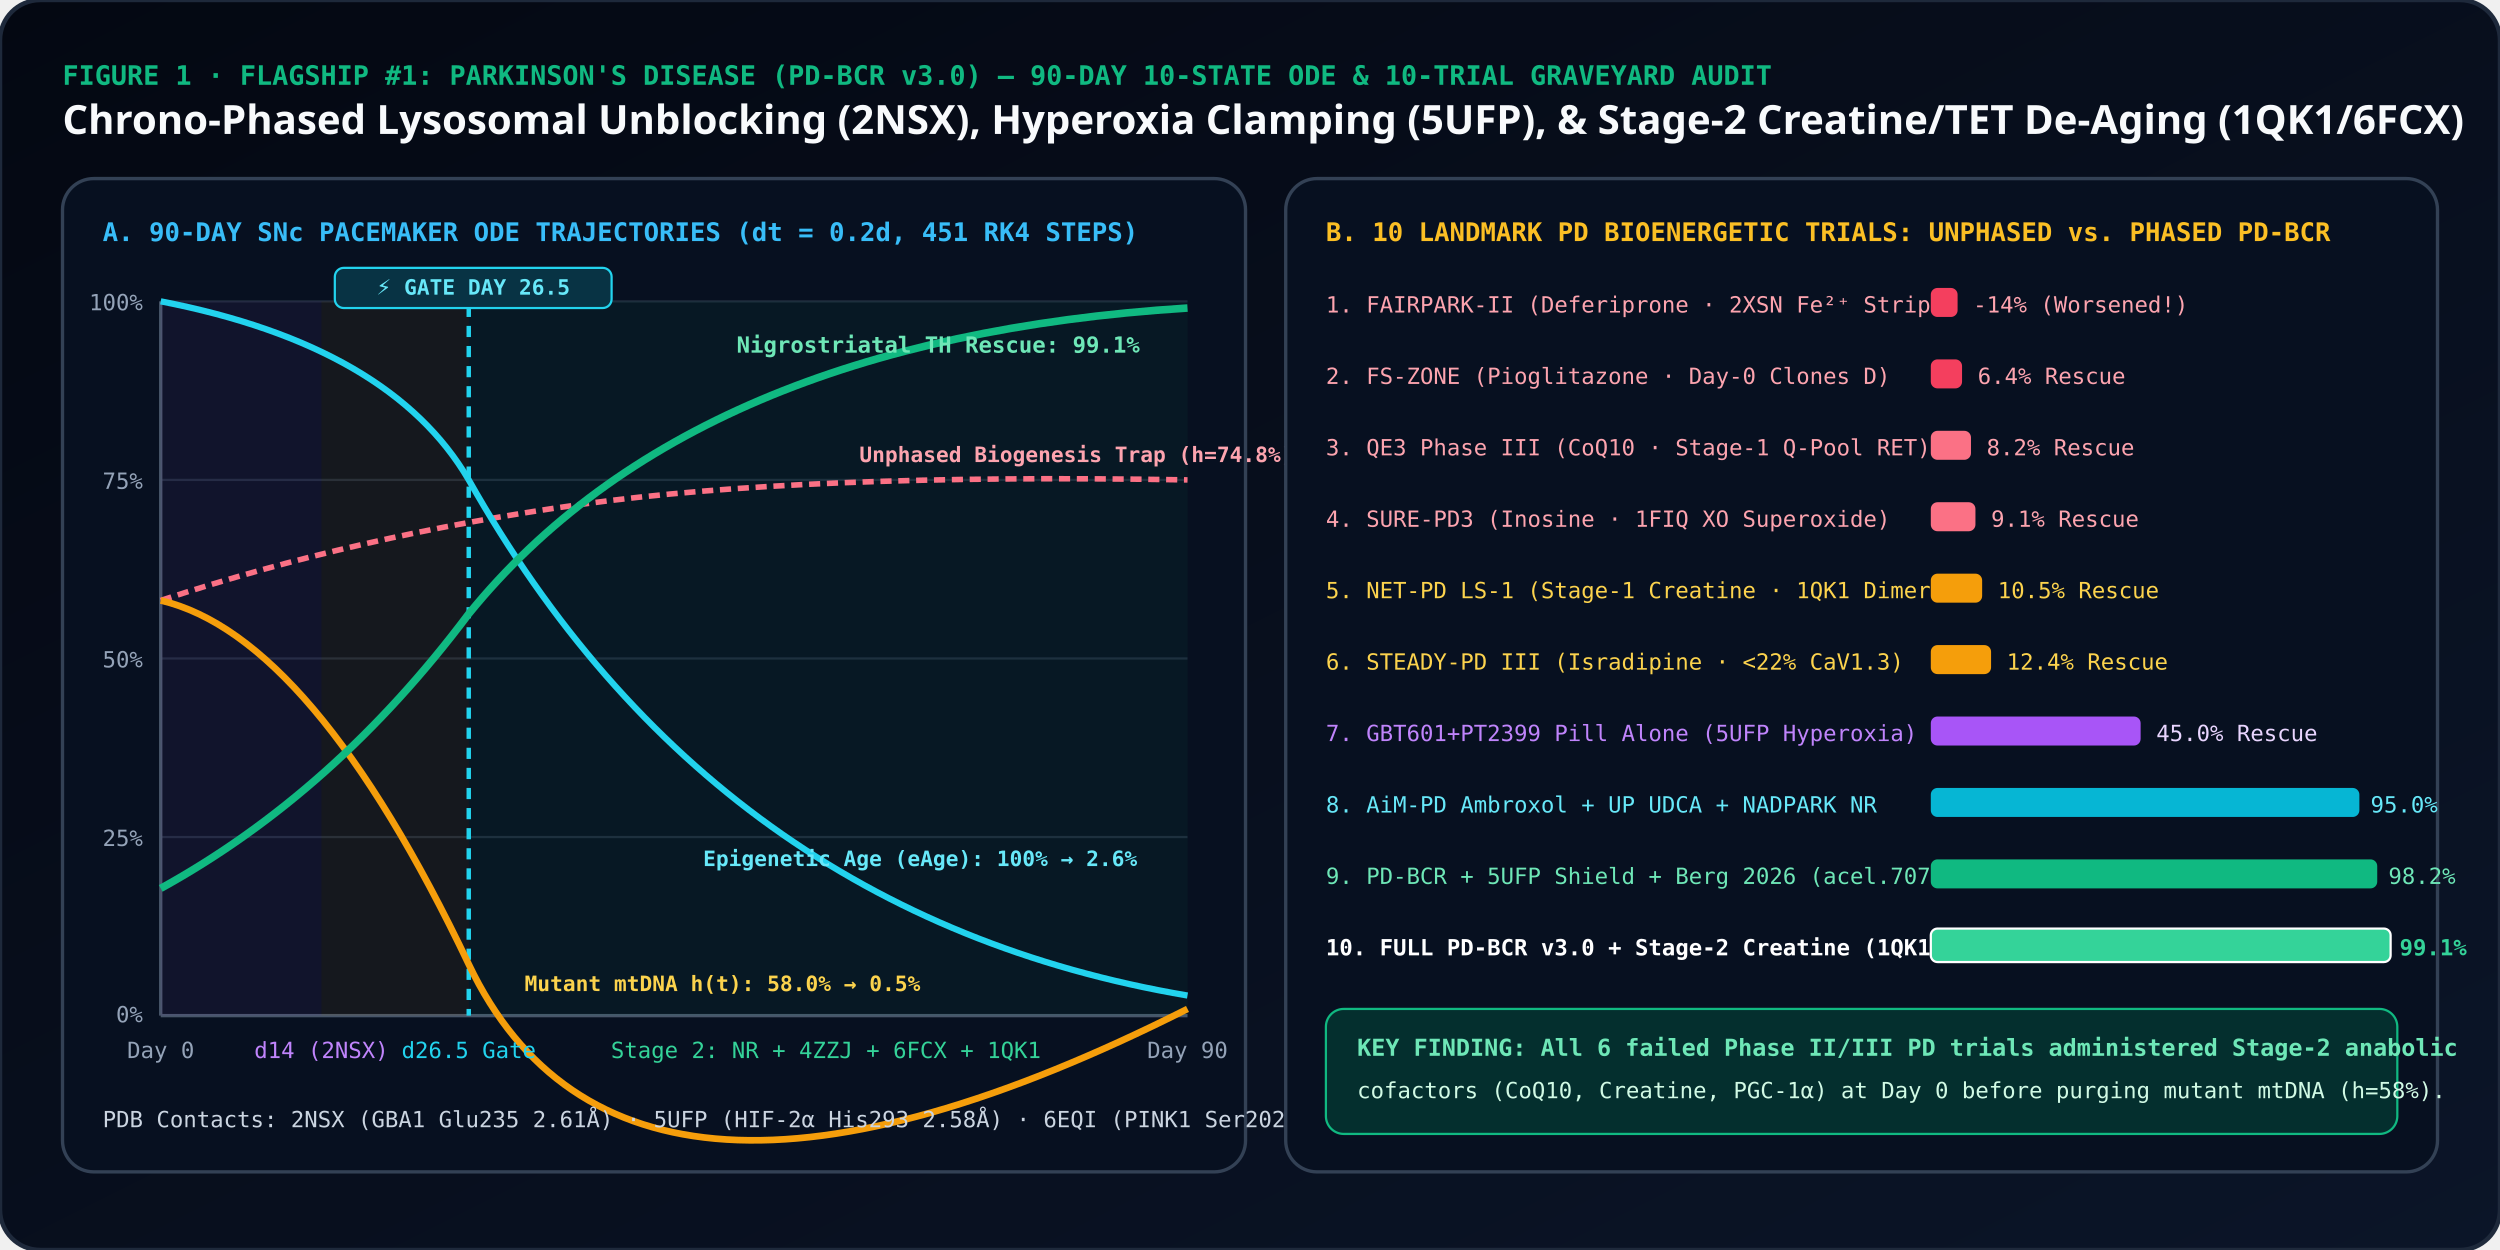
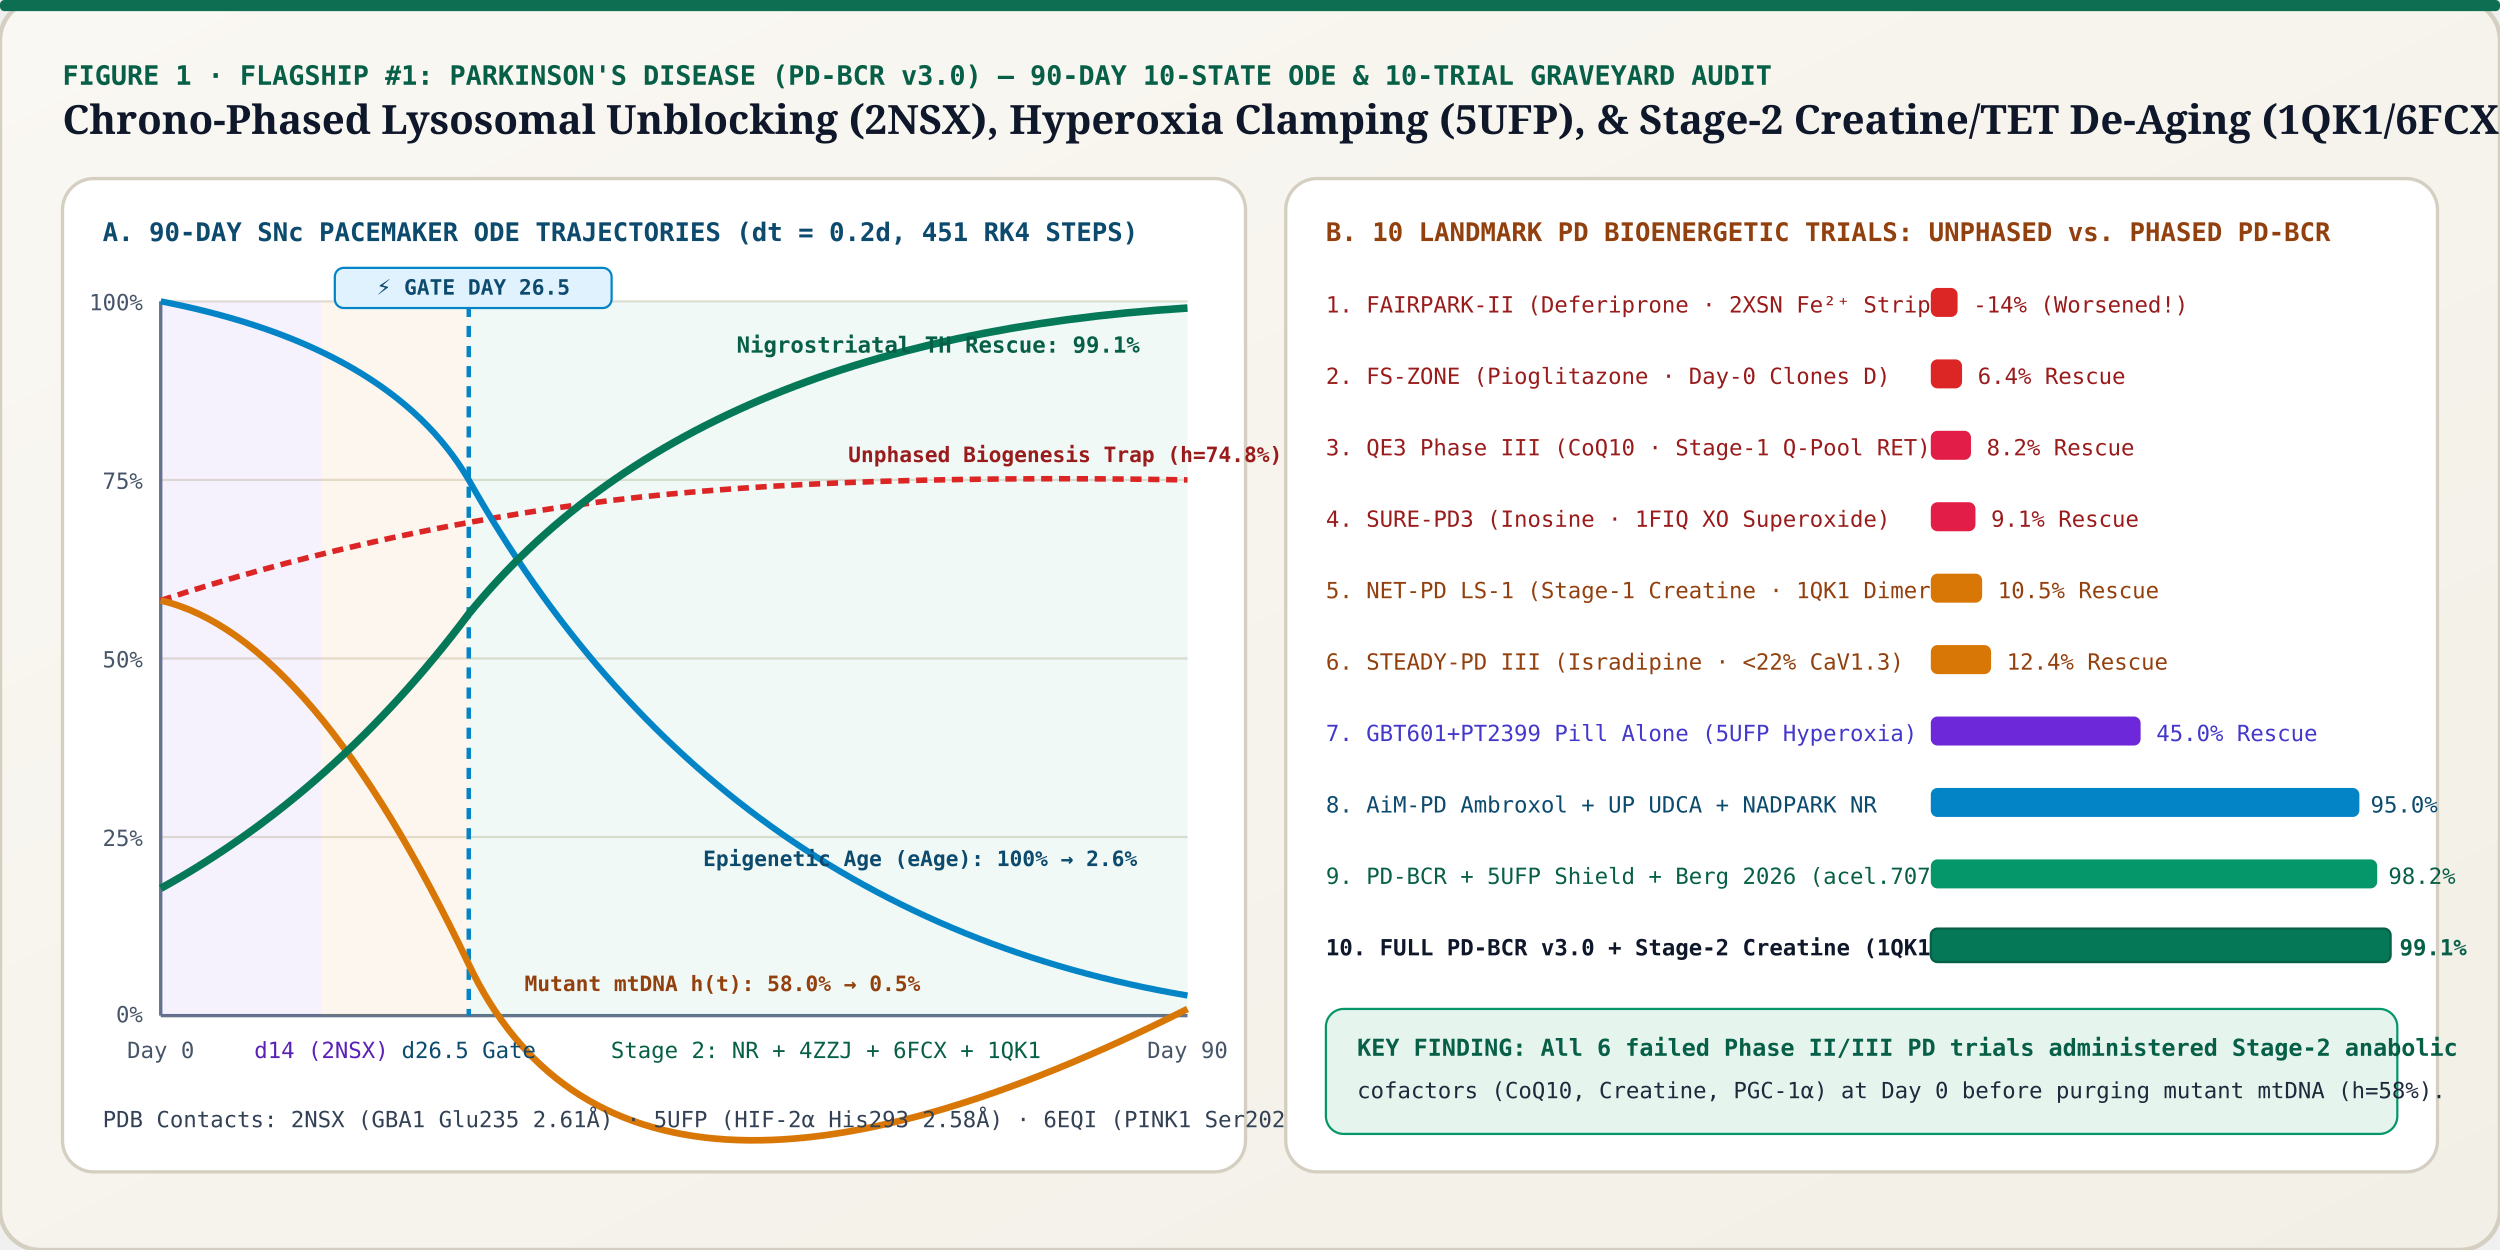
<svg xmlns="http://www.w3.org/2000/svg" viewBox="0 0 1120 560" width="1120" height="560">
  <defs>
    <linearGradient id="bg1" x1="0" y1="0" x2="1" y2="1">
-       <stop offset="0%" stop-color="#040812" />
-       <stop offset="100%" stop-color="#0b1528" />
+       <stop offset="0%" stop-color="#faf8f3" />
+       <stop offset="100%" stop-color="#f2efe6" />
    </linearGradient>
  </defs>
-   <rect width="1120" height="560" rx="18" fill="url(#bg1)" stroke="#1e293b" stroke-width="2" />
-   <text x="28" y="38" fill="#10b981" font-family="ui-monospace, monospace" font-size="12" font-weight="bold">FIGURE 1 · FLAGSHIP #1: PARKINSON'S DISEASE (PD-BCR v3.0) — 90-DAY 10-STATE ODE &amp; 10-TRIAL GRAVEYARD AUDIT</text>
-   <text x="28" y="60" fill="#f8fafc" font-family="system-ui, sans-serif" font-size="18" font-weight="bold">Chrono-Phased Lysosomal Unblocking (2NSX), Hyperoxia Clamping (5UFP), &amp; Stage-2 Creatine/TET De-Aging (1QK1/6FCX)</text>
-   <rect x="28" y="80" width="530" height="445" rx="14" fill="#071020" stroke="#334155" stroke-width="1.5" />
-   <text x="46" y="108" fill="#38bdf8" font-family="ui-monospace, monospace" font-size="11.5" font-weight="bold">A. 90-DAY SNc PACEMAKER ODE TRAJECTORIES (dt = 0.2d, 451 RK4 STEPS)</text>
-   <line x1="72" y1="135" x2="532" y2="135" stroke="#1e293b" stroke-width="1" />
-   <line x1="72" y1="215" x2="532" y2="215" stroke="#1e293b" stroke-width="1" />
-   <line x1="72" y1="295" x2="532" y2="295" stroke="#1e293b" stroke-width="1" />
-   <line x1="72" y1="375" x2="532" y2="375" stroke="#1e293b" stroke-width="1" />
-   <line x1="72" y1="455" x2="532" y2="455" stroke="#475569" stroke-width="1.5" />
-   <line x1="72" y1="135" x2="72" y2="455" stroke="#475569" stroke-width="1.5" />
-   <text x="64" y="139" text-anchor="end" fill="#94a3b8" font-family="ui-monospace, monospace" font-size="10">100%</text>
-   <text x="64" y="219" text-anchor="end" fill="#94a3b8" font-family="ui-monospace, monospace" font-size="10">75%</text>
-   <text x="64" y="299" text-anchor="end" fill="#94a3b8" font-family="ui-monospace, monospace" font-size="10">50%</text>
-   <text x="64" y="379" text-anchor="end" fill="#94a3b8" font-family="ui-monospace, monospace" font-size="10">25%</text>
-   <text x="64" y="458" text-anchor="end" fill="#94a3b8" font-family="ui-monospace, monospace" font-size="10">0%</text>
-   <rect x="72" y="135" width="72" height="320" fill="#a855f7" fill-opacity="0.06" />
-   <rect x="144" y="135" width="66" height="320" fill="#f59e0b" fill-opacity="0.06" />
-   <rect x="210" y="135" width="322" height="320" fill="#10b981" fill-opacity="0.05" />
-   <line x1="210" y1="128" x2="210" y2="455" stroke="#22d3ee" stroke-width="2" stroke-dasharray="5,4" />
-   <rect x="150" y="120" width="124" height="18" rx="4" fill="#083344" stroke="#22d3ee" stroke-width="1" />
-   <text x="212" y="132" text-anchor="middle" fill="#67e8f9" font-family="ui-monospace, monospace" font-size="9.5" font-weight="bold">⚡ GATE DAY 26.5</text>
-   <path d="M 72 269 Q 160 240, 260 226 T 532 215" fill="none" stroke="#fb7185" stroke-width="2.5" stroke-dasharray="5,3" />
-   <text x="385" y="207" fill="#fda4af" font-family="ui-monospace, monospace" font-size="9.5" font-weight="bold">Unphased Biogenesis Trap (h=74.8%)</text>
-   <path d="M 72 269 Q 140 285, 210 432 T 532 452" fill="none" stroke="#f59e0b" stroke-width="3" />
-   <text x="235" y="444" fill="#fcd34d" font-family="ui-monospace, monospace" font-size="9.5" font-weight="bold">Mutant mtDNA h(t): 58.0% → 0.5%</text>
-   <path d="M 72 135 Q 175 155, 210 215 Q 320 410, 532 446" fill="none" stroke="#22d3ee" stroke-width="2.8" />
-   <text x="315" y="388" fill="#67e8f9" font-family="ui-monospace, monospace" font-size="9.5" font-weight="bold">Epigenetic Age (eAge): 100% → 2.6%</text>
-   <path d="M 72 398 Q 150 355, 210 275 Q 310 152, 532 138" fill="none" stroke="#10b981" stroke-width="3.4" />
-   <text x="330" y="158" fill="#6ee7b7" font-family="ui-monospace, monospace" font-size="10" font-weight="bold">Nigrostriatal TH Rescue: 99.1%</text>
-   <text x="72" y="474" text-anchor="middle" fill="#94a3b8" font-family="ui-monospace, monospace" font-size="10">Day 0</text>
-   <text x="144" y="474" text-anchor="middle" fill="#c084fc" font-family="ui-monospace, monospace" font-size="10">d14 (2NSX)</text>
-   <text x="210" y="474" text-anchor="middle" fill="#22d3ee" font-family="ui-monospace, monospace" font-size="10">d26.5 Gate</text>
-   <text x="370" y="474" text-anchor="middle" fill="#34d399" font-family="ui-monospace, monospace" font-size="10">Stage 2: NR + 4ZZJ + 6FCX + 1QK1</text>
-   <text x="532" y="474" text-anchor="middle" fill="#94a3b8" font-family="ui-monospace, monospace" font-size="10">Day 90</text>
-   <text x="46" y="505" fill="#cbd5e1" font-family="ui-monospace, monospace" font-size="10">PDB Contacts: 2NSX (GBA1 Glu235 2.61Å) · 5UFP (HIF-2α His293 2.58Å) · 6EQI (PINK1 Ser202) · 1QK1 (uMtCK Arg127 2.68Å)</text>
-   <rect x="576" y="80" width="516" height="445" rx="14" fill="#071020" stroke="#334155" stroke-width="1.5" />
-   <text x="594" y="108" fill="#fbbf24" font-family="ui-monospace, monospace" font-size="11.5" font-weight="bold">B. 10 LANDMARK PD BIOENERGETIC TRIALS: UNPHASED vs. PHASED PD-BCR</text>
+   <rect width="1120" height="560" rx="18" fill="url(#bg1)" stroke="#d5cfc2" stroke-width="2" />
+   <rect x="0" y="0" width="1120" height="5" rx="2" fill="#0d6e52" />
+   <text x="28" y="38" fill="#065f46" font-family="ui-monospace, monospace" font-size="12" font-weight="bold">FIGURE 1 · FLAGSHIP #1: PARKINSON'S DISEASE (PD-BCR v3.0) — 90-DAY 10-STATE ODE &amp; 10-TRIAL GRAVEYARD AUDIT</text>
+   <text x="28" y="60" fill="#0f172a" font-family="Georgia, serif" font-size="18" font-weight="bold">Chrono-Phased Lysosomal Unblocking (2NSX), Hyperoxia Clamping (5UFP), &amp; Stage-2 Creatine/TET De-Aging (1QK1/6FCX)</text>
+   <rect x="28" y="80" width="530" height="445" rx="14" fill="#ffffff" stroke="#d5cfc2" stroke-width="1.5" />
+   <text x="46" y="108" fill="#0c4a6e" font-family="ui-monospace, monospace" font-size="11.5" font-weight="bold">A. 90-DAY SNc PACEMAKER ODE TRAJECTORIES (dt = 0.2d, 451 RK4 STEPS)</text>
+   <line x1="72" y1="135" x2="532" y2="135" stroke="#e5e0d5" stroke-width="1" />
+   <line x1="72" y1="215" x2="532" y2="215" stroke="#e5e0d5" stroke-width="1" />
+   <line x1="72" y1="295" x2="532" y2="295" stroke="#e5e0d5" stroke-width="1" />
+   <line x1="72" y1="375" x2="532" y2="375" stroke="#e5e0d5" stroke-width="1" />
+   <line x1="72" y1="455" x2="532" y2="455" stroke="#64748b" stroke-width="1.5" />
+   <line x1="72" y1="135" x2="72" y2="455" stroke="#64748b" stroke-width="1.5" />
+   <text x="64" y="139" text-anchor="end" fill="#475569" font-family="ui-monospace, monospace" font-size="10">100%</text>
+   <text x="64" y="219" text-anchor="end" fill="#475569" font-family="ui-monospace, monospace" font-size="10">75%</text>
+   <text x="64" y="299" text-anchor="end" fill="#475569" font-family="ui-monospace, monospace" font-size="10">50%</text>
+   <text x="64" y="379" text-anchor="end" fill="#475569" font-family="ui-monospace, monospace" font-size="10">25%</text>
+   <text x="64" y="458" text-anchor="end" fill="#475569" font-family="ui-monospace, monospace" font-size="10">0%</text>
+   <rect x="72" y="135" width="72" height="320" fill="#6d28d9" fill-opacity="0.06" />
+   <rect x="144" y="135" width="66" height="320" fill="#d97706" fill-opacity="0.07" />
+   <rect x="210" y="135" width="322" height="320" fill="#059669" fill-opacity="0.06" />
+   <line x1="210" y1="128" x2="210" y2="455" stroke="#0284c7" stroke-width="2" stroke-dasharray="5,4" />
+   <rect x="150" y="120" width="124" height="18" rx="4" fill="#e0f2fe" stroke="#0284c7" stroke-width="1" />
+   <text x="212" y="132" text-anchor="middle" fill="#0c4a6e" font-family="ui-monospace, monospace" font-size="9.5" font-weight="bold">⚡ GATE DAY 26.5</text>
+   <path d="M 72 269 Q 160 240, 260 226 T 532 215" fill="none" stroke="#dc2626" stroke-width="2.5" stroke-dasharray="5,3" />
+   <text x="380" y="207" fill="#991b1b" font-family="ui-monospace, monospace" font-size="9.5" font-weight="bold">Unphased Biogenesis Trap (h=74.8%)</text>
+   <path d="M 72 269 Q 140 285, 210 432 T 532 452" fill="none" stroke="#d97706" stroke-width="3" />
+   <text x="235" y="444" fill="#92400e" font-family="ui-monospace, monospace" font-size="9.5" font-weight="bold">Mutant mtDNA h(t): 58.0% → 0.5%</text>
+   <path d="M 72 135 Q 175 155, 210 215 Q 320 410, 532 446" fill="none" stroke="#0284c7" stroke-width="2.8" />
+   <text x="315" y="388" fill="#0c4a6e" font-family="ui-monospace, monospace" font-size="9.5" font-weight="bold">Epigenetic Age (eAge): 100% → 2.6%</text>
+   <path d="M 72 398 Q 150 355, 210 275 Q 310 152, 532 138" fill="none" stroke="#047857" stroke-width="3.4" />
+   <text x="330" y="158" fill="#065f46" font-family="ui-monospace, monospace" font-size="10" font-weight="bold">Nigrostriatal TH Rescue: 99.1%</text>
+   <text x="72" y="474" text-anchor="middle" fill="#475569" font-family="ui-monospace, monospace" font-size="10">Day 0</text>
+   <text x="144" y="474" text-anchor="middle" fill="#5b21b6" font-family="ui-monospace, monospace" font-size="10">d14 (2NSX)</text>
+   <text x="210" y="474" text-anchor="middle" fill="#0c4a6e" font-family="ui-monospace, monospace" font-size="10">d26.5 Gate</text>
+   <text x="370" y="474" text-anchor="middle" fill="#065f46" font-family="ui-monospace, monospace" font-size="10">Stage 2: NR + 4ZZJ + 6FCX + 1QK1</text>
+   <text x="532" y="474" text-anchor="middle" fill="#475569" font-family="ui-monospace, monospace" font-size="10">Day 90</text>
+   <text x="46" y="505" fill="#334155" font-family="ui-monospace, monospace" font-size="10">PDB Contacts: 2NSX (GBA1 Glu235 2.61Å) · 5UFP (HIF-2α His293 2.58Å) · 6EQI (PINK1 Ser202) · 1QK1 (uMtCK Arg127 2.68Å)</text>
+   <rect x="576" y="80" width="516" height="445" rx="14" fill="#ffffff" stroke="#d5cfc2" stroke-width="1.5" />
+   <text x="594" y="108" fill="#92400e" font-family="ui-monospace, monospace" font-size="11.5" font-weight="bold">B. 10 LANDMARK PD BIOENERGETIC TRIALS: UNPHASED vs. PHASED PD-BCR</text>
  <g font-family="ui-monospace, monospace" font-size="10">
-     <text x="594" y="140" fill="#fda4af">1. FAIRPARK-II (Deferiprone · 2XSN Fe²⁺ Strip)</text>
-     <rect x="865" y="129" width="12" height="13" rx="3" fill="#f43f5e" />
-     <text x="884" y="140" fill="#fda4af">-14% (Worsened!)</text>
-     <text x="594" y="172" fill="#fda4af">2. FS-ZONE (Pioglitazone · Day-0 Clones D)</text>
-     <rect x="865" y="161" width="14" height="13" rx="3" fill="#f43f5e" />
-     <text x="886" y="172" fill="#fda4af">6.4% Rescue</text>
-     <text x="594" y="204" fill="#fda4af">3. QE3 Phase III (CoQ10 · Stage-1 Q-Pool RET)</text>
-     <rect x="865" y="193" width="18" height="13" rx="3" fill="#fb7185" />
-     <text x="890" y="204" fill="#fda4af">8.2% Rescue</text>
-     <text x="594" y="236" fill="#fda4af">4. SURE-PD3 (Inosine · 1FIQ XO Superoxide)</text>
-     <rect x="865" y="225" width="20" height="13" rx="3" fill="#fb7185" />
-     <text x="892" y="236" fill="#fda4af">9.1% Rescue</text>
-     <text x="594" y="268" fill="#fcd34d">5. NET-PD LS-1 (Stage-1 Creatine · 1QK1 Dimer)</text>
-     <rect x="865" y="257" width="23" height="13" rx="3" fill="#f59e0b" />
-     <text x="895" y="268" fill="#fcd34d">10.5% Rescue</text>
-     <text x="594" y="300" fill="#fcd34d">6. STEADY-PD III (Isradipine · &lt;22% CaV1.3)</text>
-     <rect x="865" y="289" width="27" height="13" rx="3" fill="#f59e0b" />
-     <text x="899" y="300" fill="#fcd34d">12.4% Rescue</text>
-     <text x="594" y="332" fill="#c084fc">7. GBT601+PT2399 Pill Alone (5UFP Hyperoxia)</text>
-     <rect x="865" y="321" width="94" height="13" rx="3" fill="#a855f7" />
-     <text x="966" y="332" fill="#e9d5ff">45.0% Rescue</text>
-     <text x="594" y="364" fill="#67e8f9">8. AiM-PD Ambroxol + UP UDCA + NADPARK NR</text>
-     <rect x="865" y="353" width="192" height="13" rx="3" fill="#06b6d4" />
-     <text x="1062" y="364" fill="#67e8f9">95.0%</text>
-     <text x="594" y="396" fill="#6ee7b7">9. PD-BCR + 5UFP Shield + Berg 2026 (acel.70751)</text>
-     <rect x="865" y="385" width="200" height="13" rx="3" fill="#10b981" />
-     <text x="1070" y="396" fill="#6ee7b7">98.2%</text>
-     <text x="594" y="428" fill="#ffffff" font-weight="bold">10. FULL PD-BCR v3.0 + Stage-2 Creatine (1QK1)</text>
-     <rect x="865" y="416" width="206" height="15" rx="3" fill="#34d399" stroke="#ffffff" stroke-width="1" />
-     <text x="1075" y="428" fill="#34d399" font-weight="bold">99.1%</text>
+     <text x="594" y="140" fill="#991b1b">1. FAIRPARK-II (Deferiprone · 2XSN Fe²⁺ Strip)</text>
+     <rect x="865" y="129" width="12" height="13" rx="3" fill="#dc2626" />
+     <text x="884" y="140" fill="#991b1b">-14% (Worsened!)</text>
+     <text x="594" y="172" fill="#991b1b">2. FS-ZONE (Pioglitazone · Day-0 Clones D)</text>
+     <rect x="865" y="161" width="14" height="13" rx="3" fill="#dc2626" />
+     <text x="886" y="172" fill="#991b1b">6.4% Rescue</text>
+     <text x="594" y="204" fill="#991b1b">3. QE3 Phase III (CoQ10 · Stage-1 Q-Pool RET)</text>
+     <rect x="865" y="193" width="18" height="13" rx="3" fill="#e11d48" />
+     <text x="890" y="204" fill="#991b1b">8.2% Rescue</text>
+     <text x="594" y="236" fill="#991b1b">4. SURE-PD3 (Inosine · 1FIQ XO Superoxide)</text>
+     <rect x="865" y="225" width="20" height="13" rx="3" fill="#e11d48" />
+     <text x="892" y="236" fill="#991b1b">9.1% Rescue</text>
+     <text x="594" y="268" fill="#92400e">5. NET-PD LS-1 (Stage-1 Creatine · 1QK1 Dimer)</text>
+     <rect x="865" y="257" width="23" height="13" rx="3" fill="#d97706" />
+     <text x="895" y="268" fill="#92400e">10.5% Rescue</text>
+     <text x="594" y="300" fill="#92400e">6. STEADY-PD III (Isradipine · &lt;22% CaV1.3)</text>
+     <rect x="865" y="289" width="27" height="13" rx="3" fill="#d97706" />
+     <text x="899" y="300" fill="#92400e">12.4% Rescue</text>
+     <text x="594" y="332" fill="#4338ca">7. GBT601+PT2399 Pill Alone (5UFP Hyperoxia)</text>
+     <rect x="865" y="321" width="94" height="13" rx="3" fill="#6d28d9" />
+     <text x="966" y="332" fill="#4338ca">45.0% Rescue</text>
+     <text x="594" y="364" fill="#0c4a6e">8. AiM-PD Ambroxol + UP UDCA + NADPARK NR</text>
+     <rect x="865" y="353" width="192" height="13" rx="3" fill="#0284c7" />
+     <text x="1062" y="364" fill="#0c4a6e">95.0%</text>
+     <text x="594" y="396" fill="#065f46">9. PD-BCR + 5UFP Shield + Berg 2026 (acel.70751)</text>
+     <rect x="865" y="385" width="200" height="13" rx="3" fill="#059669" />
+     <text x="1070" y="396" fill="#065f46">98.2%</text>
+     <text x="594" y="428" fill="#0f172a" font-weight="bold">10. FULL PD-BCR v3.0 + Stage-2 Creatine (1QK1)</text>
+     <rect x="865" y="416" width="206" height="15" rx="3" fill="#047857" stroke="#065f46" stroke-width="1" />
+     <text x="1075" y="428" fill="#065f46" font-weight="bold">99.1%</text>
  </g>
-   <rect x="594" y="452" width="480" height="56" rx="8" fill="#042f2e" stroke="#10b981" stroke-width="1" />
-   <text x="608" y="473" fill="#6ee7b7" font-family="ui-monospace, monospace" font-size="10.5" font-weight="bold">KEY FINDING: All 6 failed Phase II/III PD trials administered Stage-2 anabolic</text>
-   <text x="608" y="492" fill="#d1fae5" font-family="ui-monospace, monospace" font-size="10">cofactors (CoQ10, Creatine, PGC-1α) at Day 0 before purging mutant mtDNA (h=58%).</text>
+   <rect x="594" y="452" width="480" height="56" rx="8" fill="#e6f4ee" stroke="#059669" stroke-width="1" />
+   <text x="608" y="473" fill="#065f46" font-family="ui-monospace, monospace" font-size="10.5" font-weight="bold">KEY FINDING: All 6 failed Phase II/III PD trials administered Stage-2 anabolic</text>
+   <text x="608" y="492" fill="#1e293b" font-family="ui-monospace, monospace" font-size="10">cofactors (CoQ10, Creatine, PGC-1α) at Day 0 before purging mutant mtDNA (h=58%).</text>
</svg>
